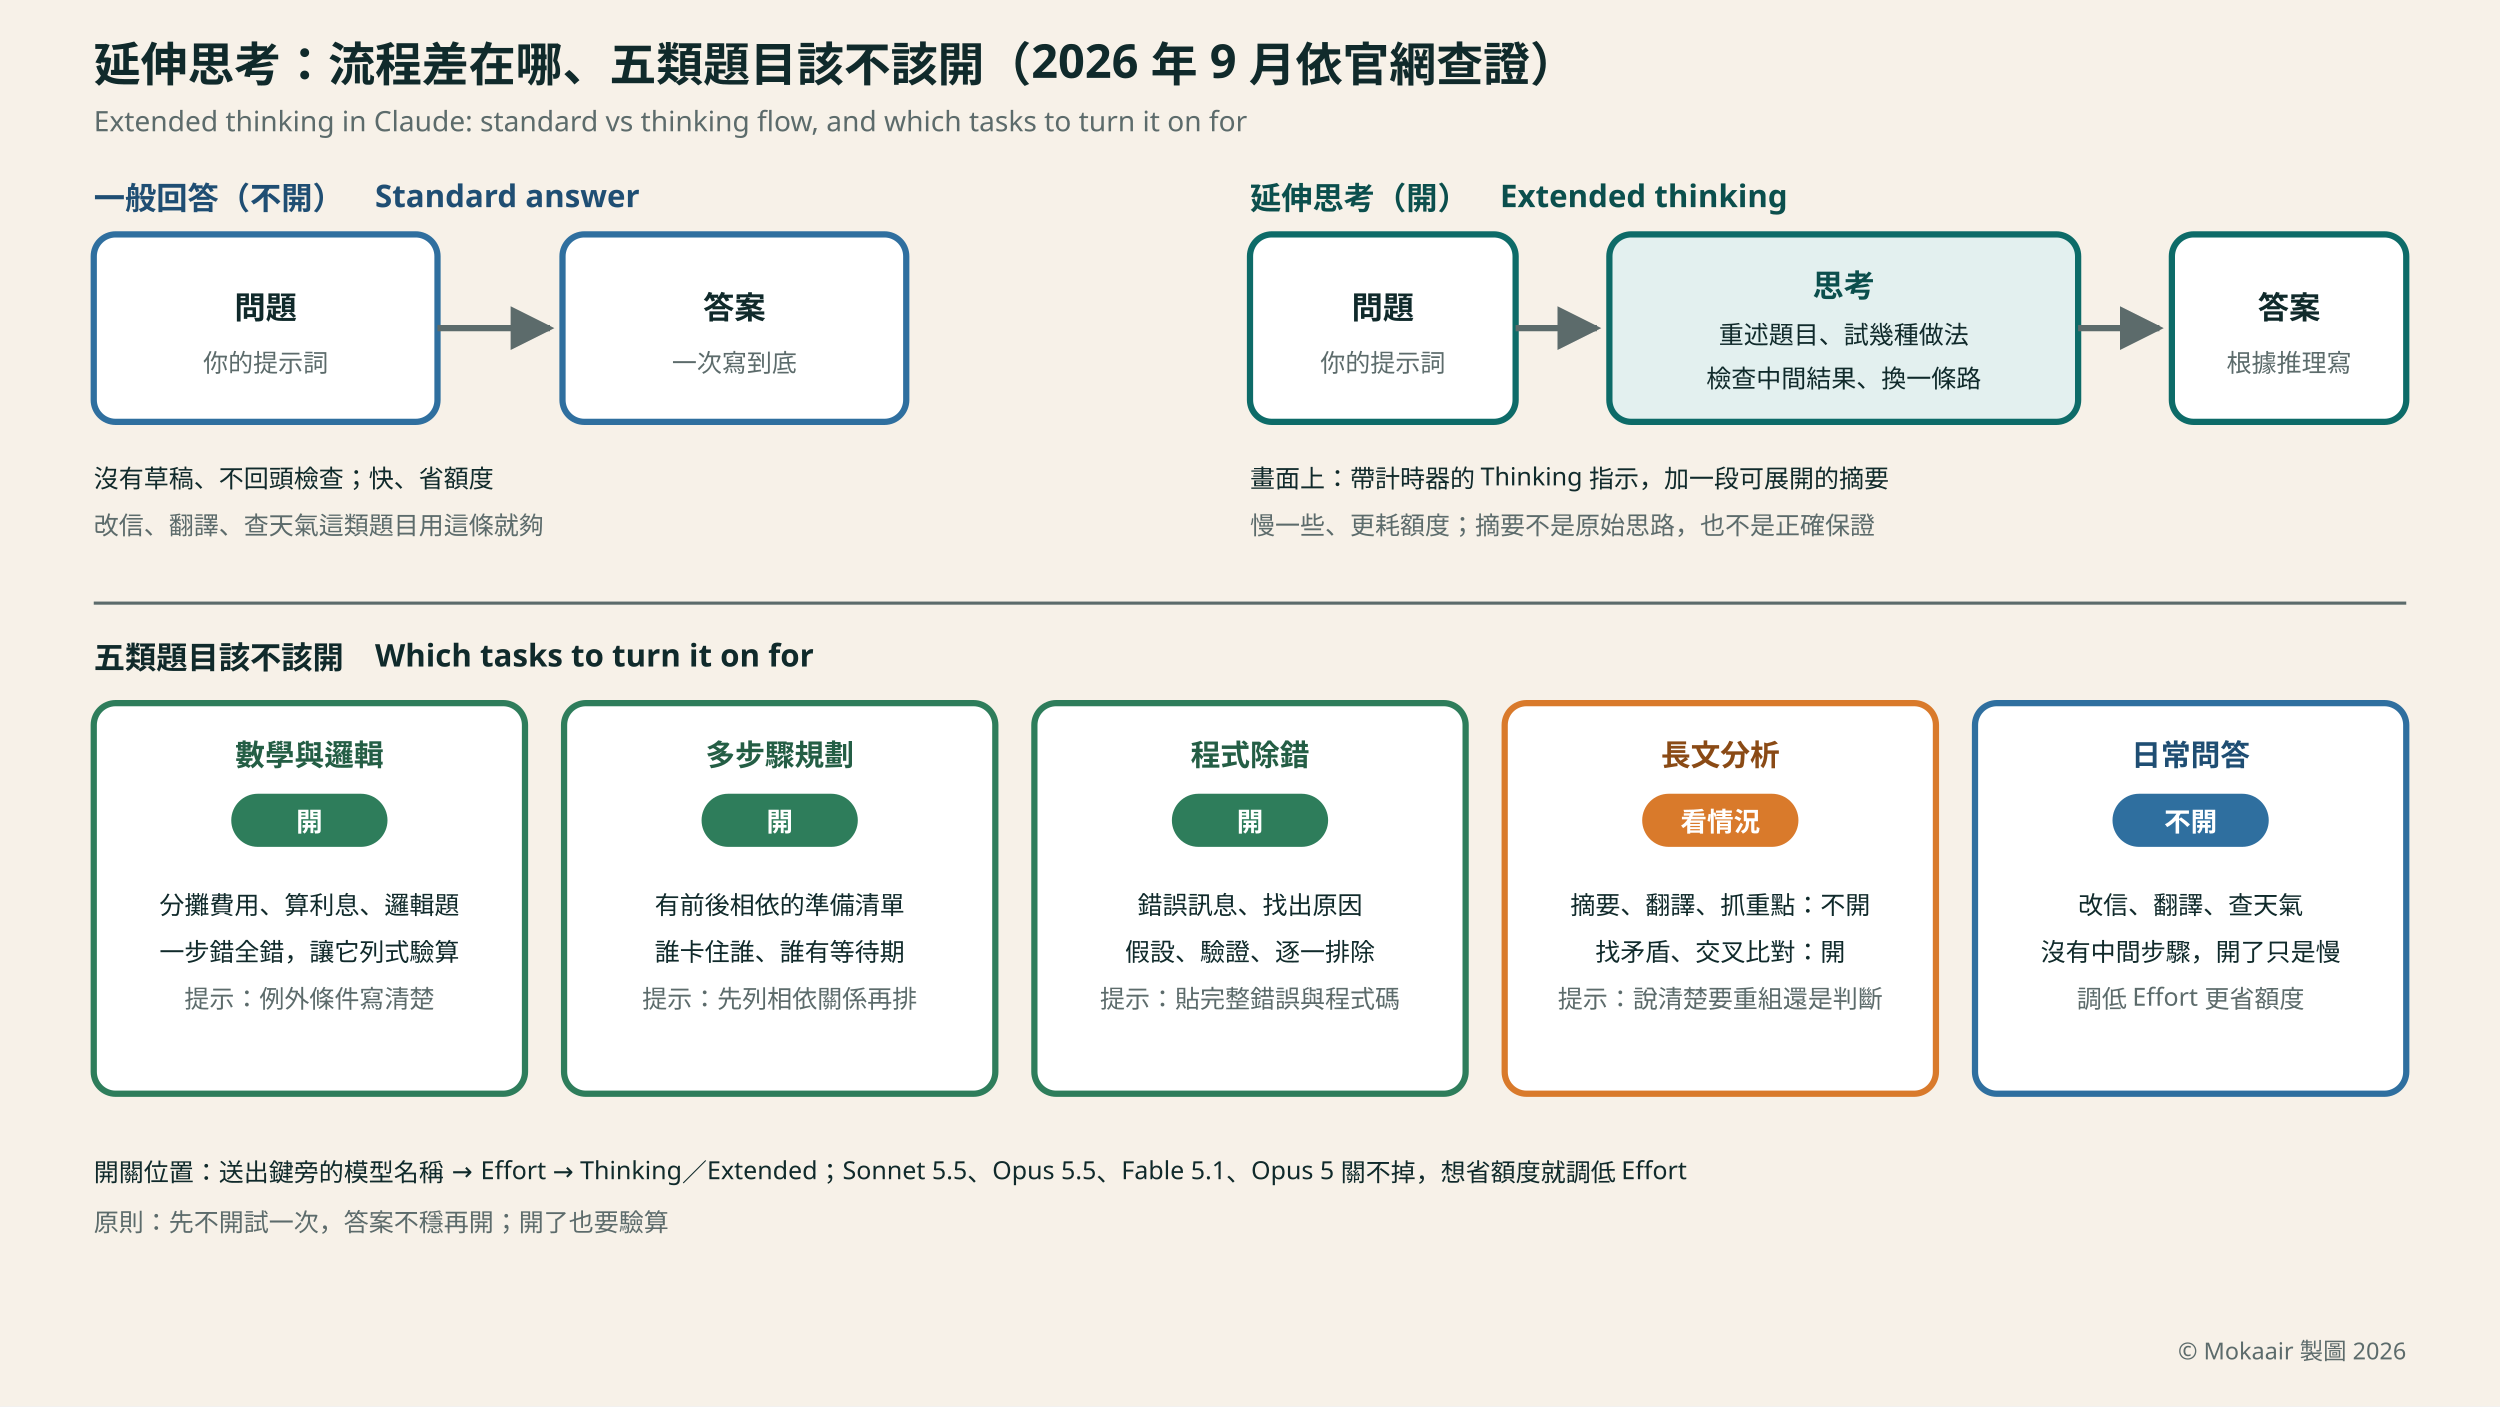
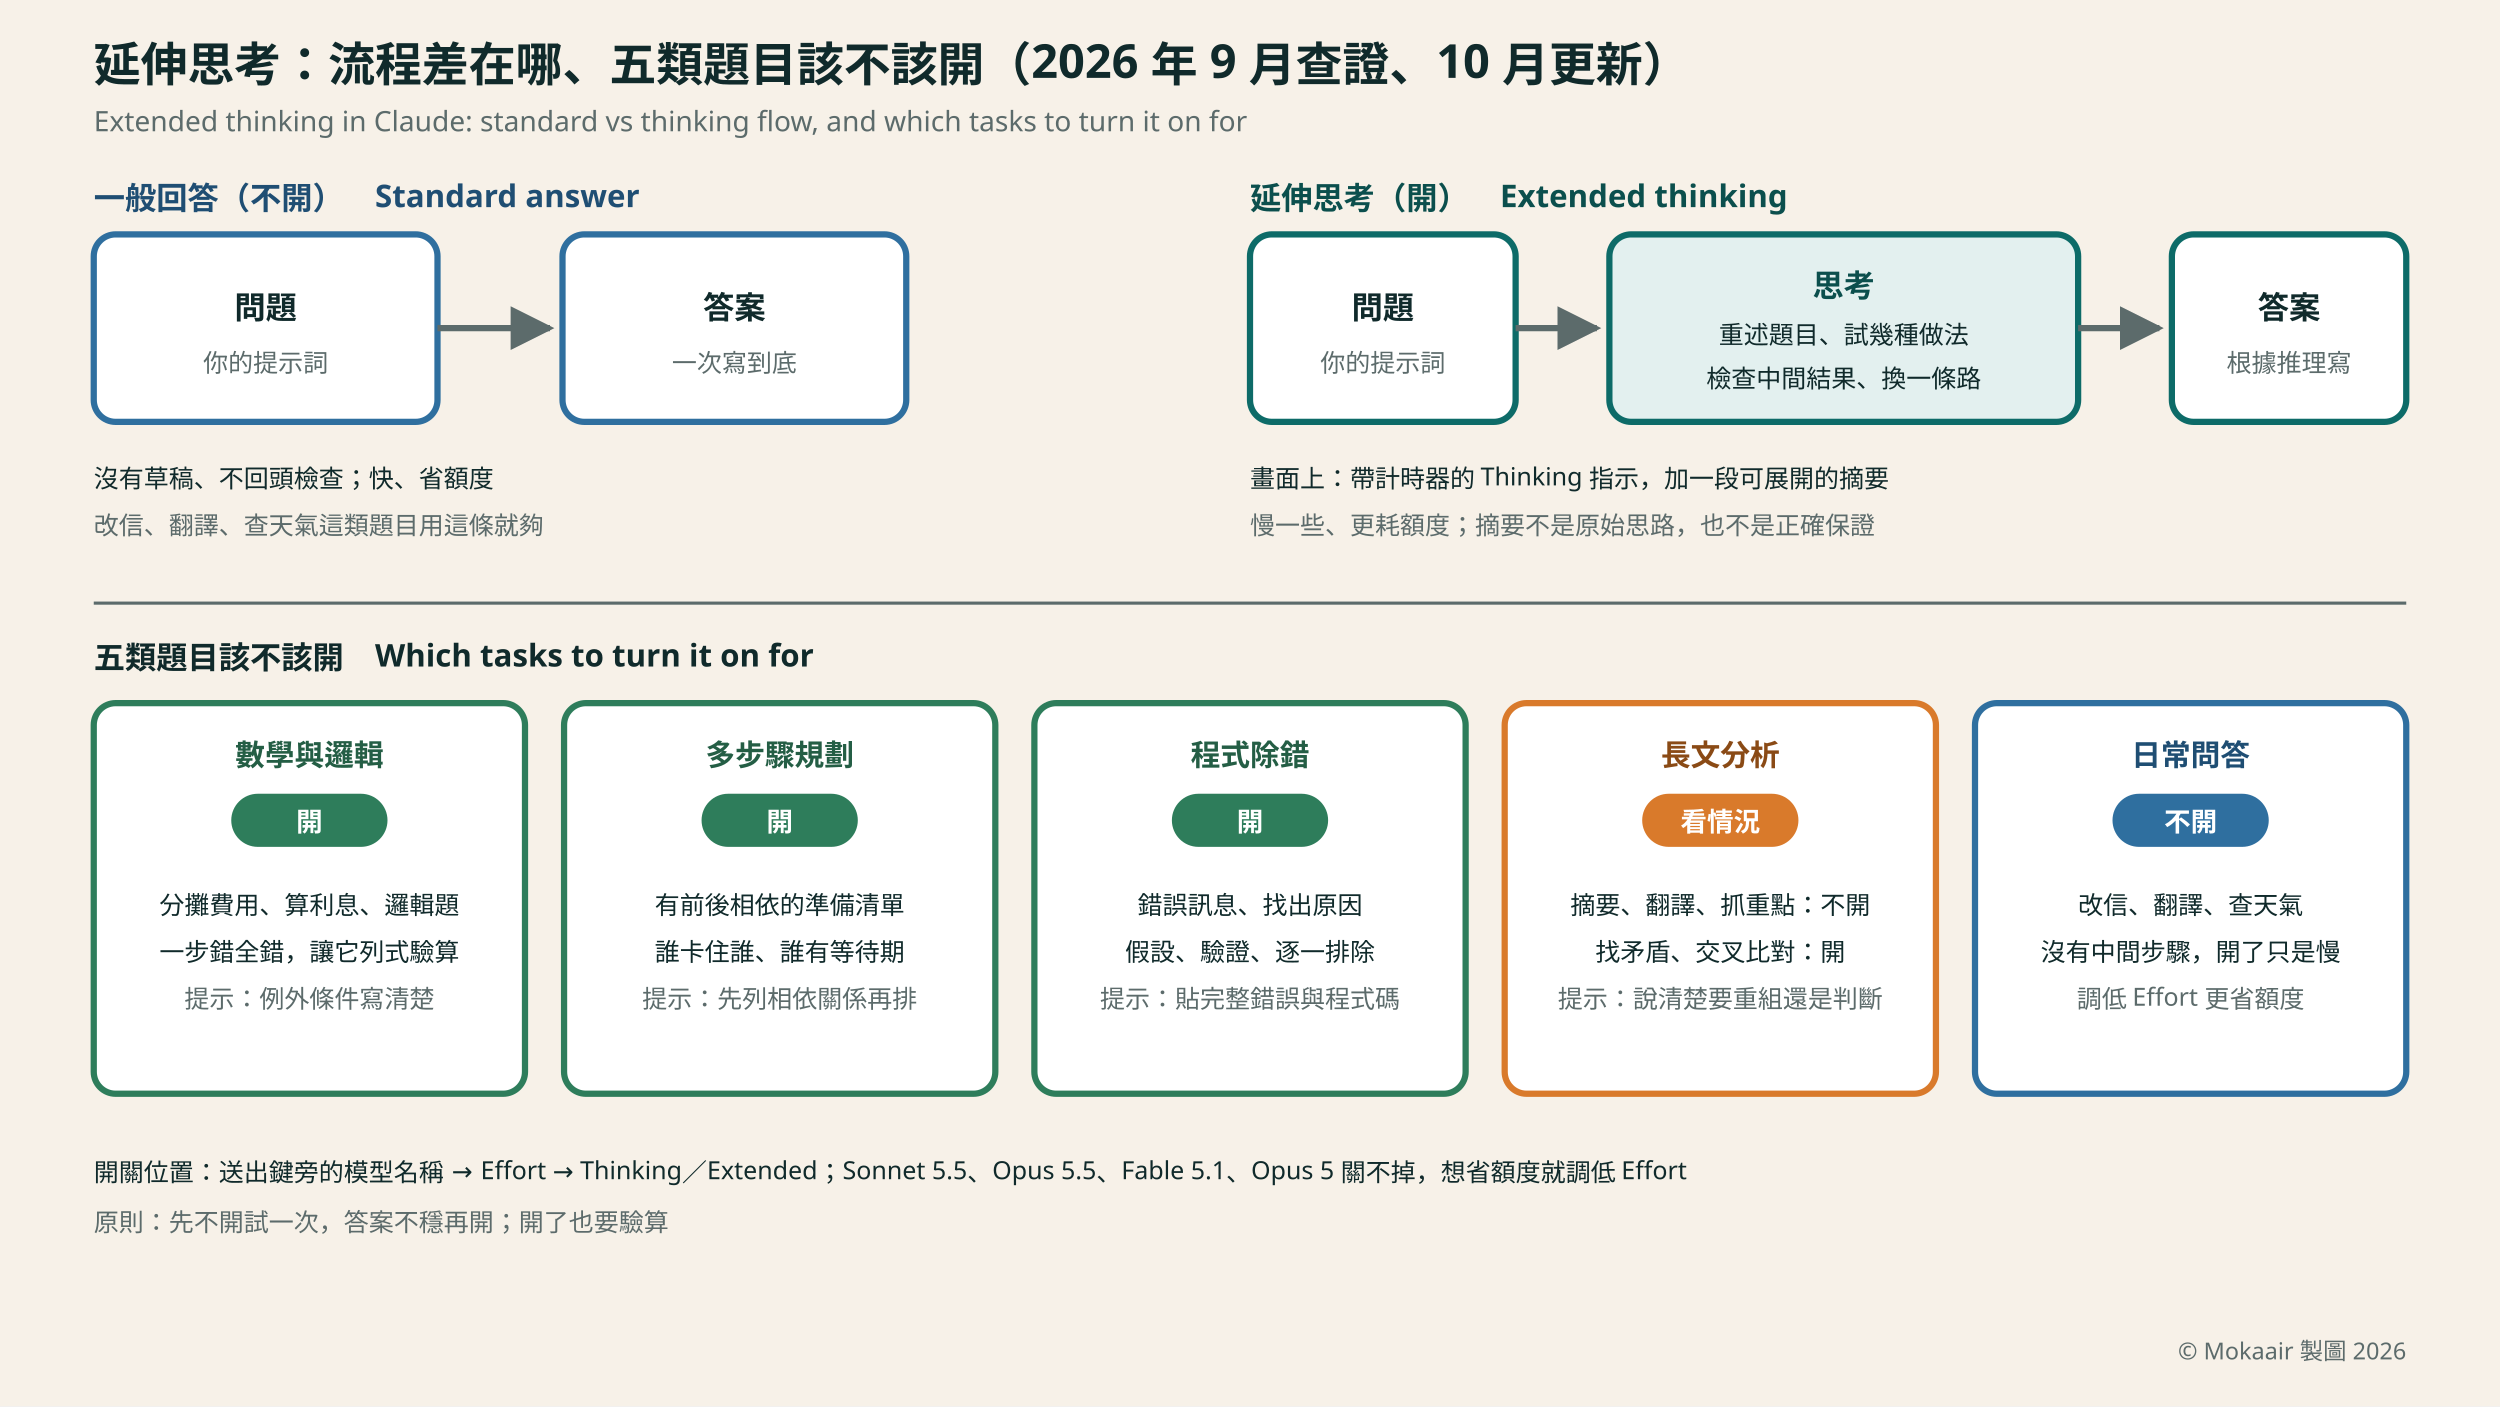
<svg xmlns="http://www.w3.org/2000/svg" viewBox="0 0 1600 900" width="1600" height="900" role="img" aria-labelledby="title desc" font-family="'Noto Sans TC','Noto Sans JP','PingFang TC','Microsoft JhengHei','Hiragino Sans',system-ui,sans-serif">
  <rect width="1600" height="900" fill="#F7F1E8" />
  <defs>
    <marker id="arrow" viewBox="0 0 10 10" refX="9" refY="5" markerWidth="7" markerHeight="7" orient="auto">
      <path d="M 0 0 L 10 5 L 0 10 z" fill="#5C6B6B" />
    </marker>
  </defs>
-   <text x="60" y="52" font-size="30" font-weight="700" fill="#102A2B">延伸思考：流程差在哪、五類題目該不該開（2026 年 9 月依官網查證）</text>
+   <text x="60" y="52" font-size="30" font-weight="700" fill="#102A2B">延伸思考：流程差在哪、五類題目該不該開（2026 年 9 月查證、10 月更新）</text>
  <text x="60" y="84" font-size="18" fill="#5C6B6B">Extended thinking in Claude: standard vs thinking flow, and which tasks to turn it on for</text>
  <text x="60" y="134" font-size="20" font-weight="700" fill="#1F4E73">一般回答（不開）　Standard answer</text>
  <rect x="60" y="150" width="220" height="120" rx="14" fill="#FFFFFF" stroke="#2F6F9F" stroke-width="4" />
  <text x="170" y="204" font-size="20" font-weight="700" fill="#102A2B" text-anchor="middle">問題</text>
  <text x="170" y="238" font-size="16" fill="#5C6B6B" text-anchor="middle">你的提示詞</text>
  <path d="M 280 210 L 352 210" stroke="#5C6B6B" stroke-width="4" marker-end="url(#arrow)" />
  <rect x="360" y="150" width="220" height="120" rx="14" fill="#FFFFFF" stroke="#2F6F9F" stroke-width="4" />
  <text x="470" y="204" font-size="20" font-weight="700" fill="#102A2B" text-anchor="middle">答案</text>
  <text x="470" y="238" font-size="16" fill="#5C6B6B" text-anchor="middle">一次寫到底</text>
  <text x="60" y="312" font-size="16" fill="#102A2B">沒有草稿、不回頭檢查；快、省額度</text>
  <text x="60" y="342" font-size="16" fill="#5C6B6B">改信、翻譯、查天氣這類題目用這條就夠</text>
  <text x="800" y="134" font-size="20" font-weight="700" fill="#0B4F4D">延伸思考（開）　Extended thinking</text>
  <rect x="800" y="150" width="170" height="120" rx="14" fill="#FFFFFF" stroke="#0D6B68" stroke-width="4" />
  <text x="885" y="204" font-size="20" font-weight="700" fill="#102A2B" text-anchor="middle">問題</text>
  <text x="885" y="238" font-size="16" fill="#5C6B6B" text-anchor="middle">你的提示詞</text>
  <path d="M 970 210 L 1022 210" stroke="#5C6B6B" stroke-width="4" marker-end="url(#arrow)" />
  <rect x="1030" y="150" width="300" height="120" rx="14" fill="#E3F0EF" stroke="#0D6B68" stroke-width="4" />
  <text x="1180" y="190" font-size="20" font-weight="700" fill="#0B4F4D" text-anchor="middle">思考</text>
  <text x="1180" y="220" font-size="16" fill="#102A2B" text-anchor="middle">重述題目、試幾種做法</text>
  <text x="1180" y="248" font-size="16" fill="#102A2B" text-anchor="middle">檢查中間結果、換一條路</text>
  <path d="M 1330 210 L 1382 210" stroke="#5C6B6B" stroke-width="4" marker-end="url(#arrow)" />
  <rect x="1390" y="150" width="150" height="120" rx="14" fill="#FFFFFF" stroke="#0D6B68" stroke-width="4" />
  <text x="1465" y="204" font-size="20" font-weight="700" fill="#102A2B" text-anchor="middle">答案</text>
  <text x="1465" y="238" font-size="16" fill="#5C6B6B" text-anchor="middle">根據推理寫</text>
  <text x="800" y="312" font-size="16" fill="#102A2B">畫面上：帶計時器的 Thinking 指示，加一段可展開的摘要</text>
  <text x="800" y="342" font-size="16" fill="#5C6B6B">慢一些、更耗額度；摘要不是原始思路，也不是正確保證</text>
  <line x1="60" y1="386" x2="1540" y2="386" stroke="#5C6B6B" stroke-width="2" />
  <text x="60" y="428" font-size="20" font-weight="700" fill="#102A2B">五類題目該不該開　Which tasks to turn it on for</text>
  <rect x="60" y="450" width="276" height="250" rx="14" fill="#FFFFFF" stroke="#2E7D5B" stroke-width="4" />
  <text x="198" y="490" font-size="19" font-weight="700" fill="#245E45" text-anchor="middle">數學與邏輯</text>
  <rect x="148" y="508" width="100" height="34" rx="17" fill="#2E7D5B" />
  <text x="198" y="532" font-size="17" font-weight="700" fill="#FFFFFF" text-anchor="middle">開</text>
  <text x="198" y="585" font-size="16" fill="#102A2B" text-anchor="middle">分攤費用、算利息、邏輯題</text>
  <text x="198" y="615" font-size="16" fill="#102A2B" text-anchor="middle">一步錯全錯，讓它列式驗算</text>
  <text x="198" y="645" font-size="16" fill="#5C6B6B" text-anchor="middle">提示：例外條件寫清楚</text>
  <rect x="361" y="450" width="276" height="250" rx="14" fill="#FFFFFF" stroke="#2E7D5B" stroke-width="4" />
  <text x="499" y="490" font-size="19" font-weight="700" fill="#245E45" text-anchor="middle">多步驟規劃</text>
  <rect x="449" y="508" width="100" height="34" rx="17" fill="#2E7D5B" />
  <text x="499" y="532" font-size="17" font-weight="700" fill="#FFFFFF" text-anchor="middle">開</text>
  <text x="499" y="585" font-size="16" fill="#102A2B" text-anchor="middle">有前後相依的準備清單</text>
  <text x="499" y="615" font-size="16" fill="#102A2B" text-anchor="middle">誰卡住誰、誰有等待期</text>
  <text x="499" y="645" font-size="16" fill="#5C6B6B" text-anchor="middle">提示：先列相依關係再排</text>
  <rect x="662" y="450" width="276" height="250" rx="14" fill="#FFFFFF" stroke="#2E7D5B" stroke-width="4" />
  <text x="800" y="490" font-size="19" font-weight="700" fill="#245E45" text-anchor="middle">程式除錯</text>
  <rect x="750" y="508" width="100" height="34" rx="17" fill="#2E7D5B" />
  <text x="800" y="532" font-size="17" font-weight="700" fill="#FFFFFF" text-anchor="middle">開</text>
  <text x="800" y="585" font-size="16" fill="#102A2B" text-anchor="middle">錯誤訊息、找出原因</text>
  <text x="800" y="615" font-size="16" fill="#102A2B" text-anchor="middle">假設、驗證、逐一排除</text>
  <text x="800" y="645" font-size="16" fill="#5C6B6B" text-anchor="middle">提示：貼完整錯誤與程式碼</text>
  <rect x="963" y="450" width="276" height="250" rx="14" fill="#FFFFFF" stroke="#D97A2B" stroke-width="4" />
  <text x="1101" y="490" font-size="19" font-weight="700" fill="#8A4A15" text-anchor="middle">長文分析</text>
  <rect x="1051" y="508" width="100" height="34" rx="17" fill="#D97A2B" />
  <text x="1101" y="532" font-size="17" font-weight="700" fill="#FFFFFF" text-anchor="middle">看情況</text>
  <text x="1101" y="585" font-size="16" fill="#102A2B" text-anchor="middle">摘要、翻譯、抓重點：不開</text>
  <text x="1101" y="615" font-size="16" fill="#102A2B" text-anchor="middle">找矛盾、交叉比對：開</text>
  <text x="1101" y="645" font-size="16" fill="#5C6B6B" text-anchor="middle">提示：說清楚要重組還是判斷</text>
  <rect x="1264" y="450" width="276" height="250" rx="14" fill="#FFFFFF" stroke="#2F6F9F" stroke-width="4" />
  <text x="1402" y="490" font-size="19" font-weight="700" fill="#1F4E73" text-anchor="middle">日常問答</text>
  <rect x="1352" y="508" width="100" height="34" rx="17" fill="#2F6F9F" />
  <text x="1402" y="532" font-size="17" font-weight="700" fill="#FFFFFF" text-anchor="middle">不開</text>
  <text x="1402" y="585" font-size="16" fill="#102A2B" text-anchor="middle">改信、翻譯、查天氣</text>
  <text x="1402" y="615" font-size="16" fill="#102A2B" text-anchor="middle">沒有中間步驟，開了只是慢</text>
  <text x="1402" y="645" font-size="16" fill="#5C6B6B" text-anchor="middle">調低 Effort 更省額度</text>
  <text x="60" y="756" font-size="16" fill="#102A2B">開關位置：送出鍵旁的模型名稱 → Effort → Thinking／Extended；Sonnet 5.5、Opus 5.5、Fable 5.1、Opus 5 關不掉，想省額度就調低 Effort</text>
  <text x="60" y="788" font-size="16" fill="#5C6B6B">原則：先不開試一次，答案不穩再開；開了也要驗算</text>
  <text x="1540" y="870" text-anchor="end" font-size="15" fill="#5C6B6B">© Mokaair 製圖 2026</text>
</svg>
